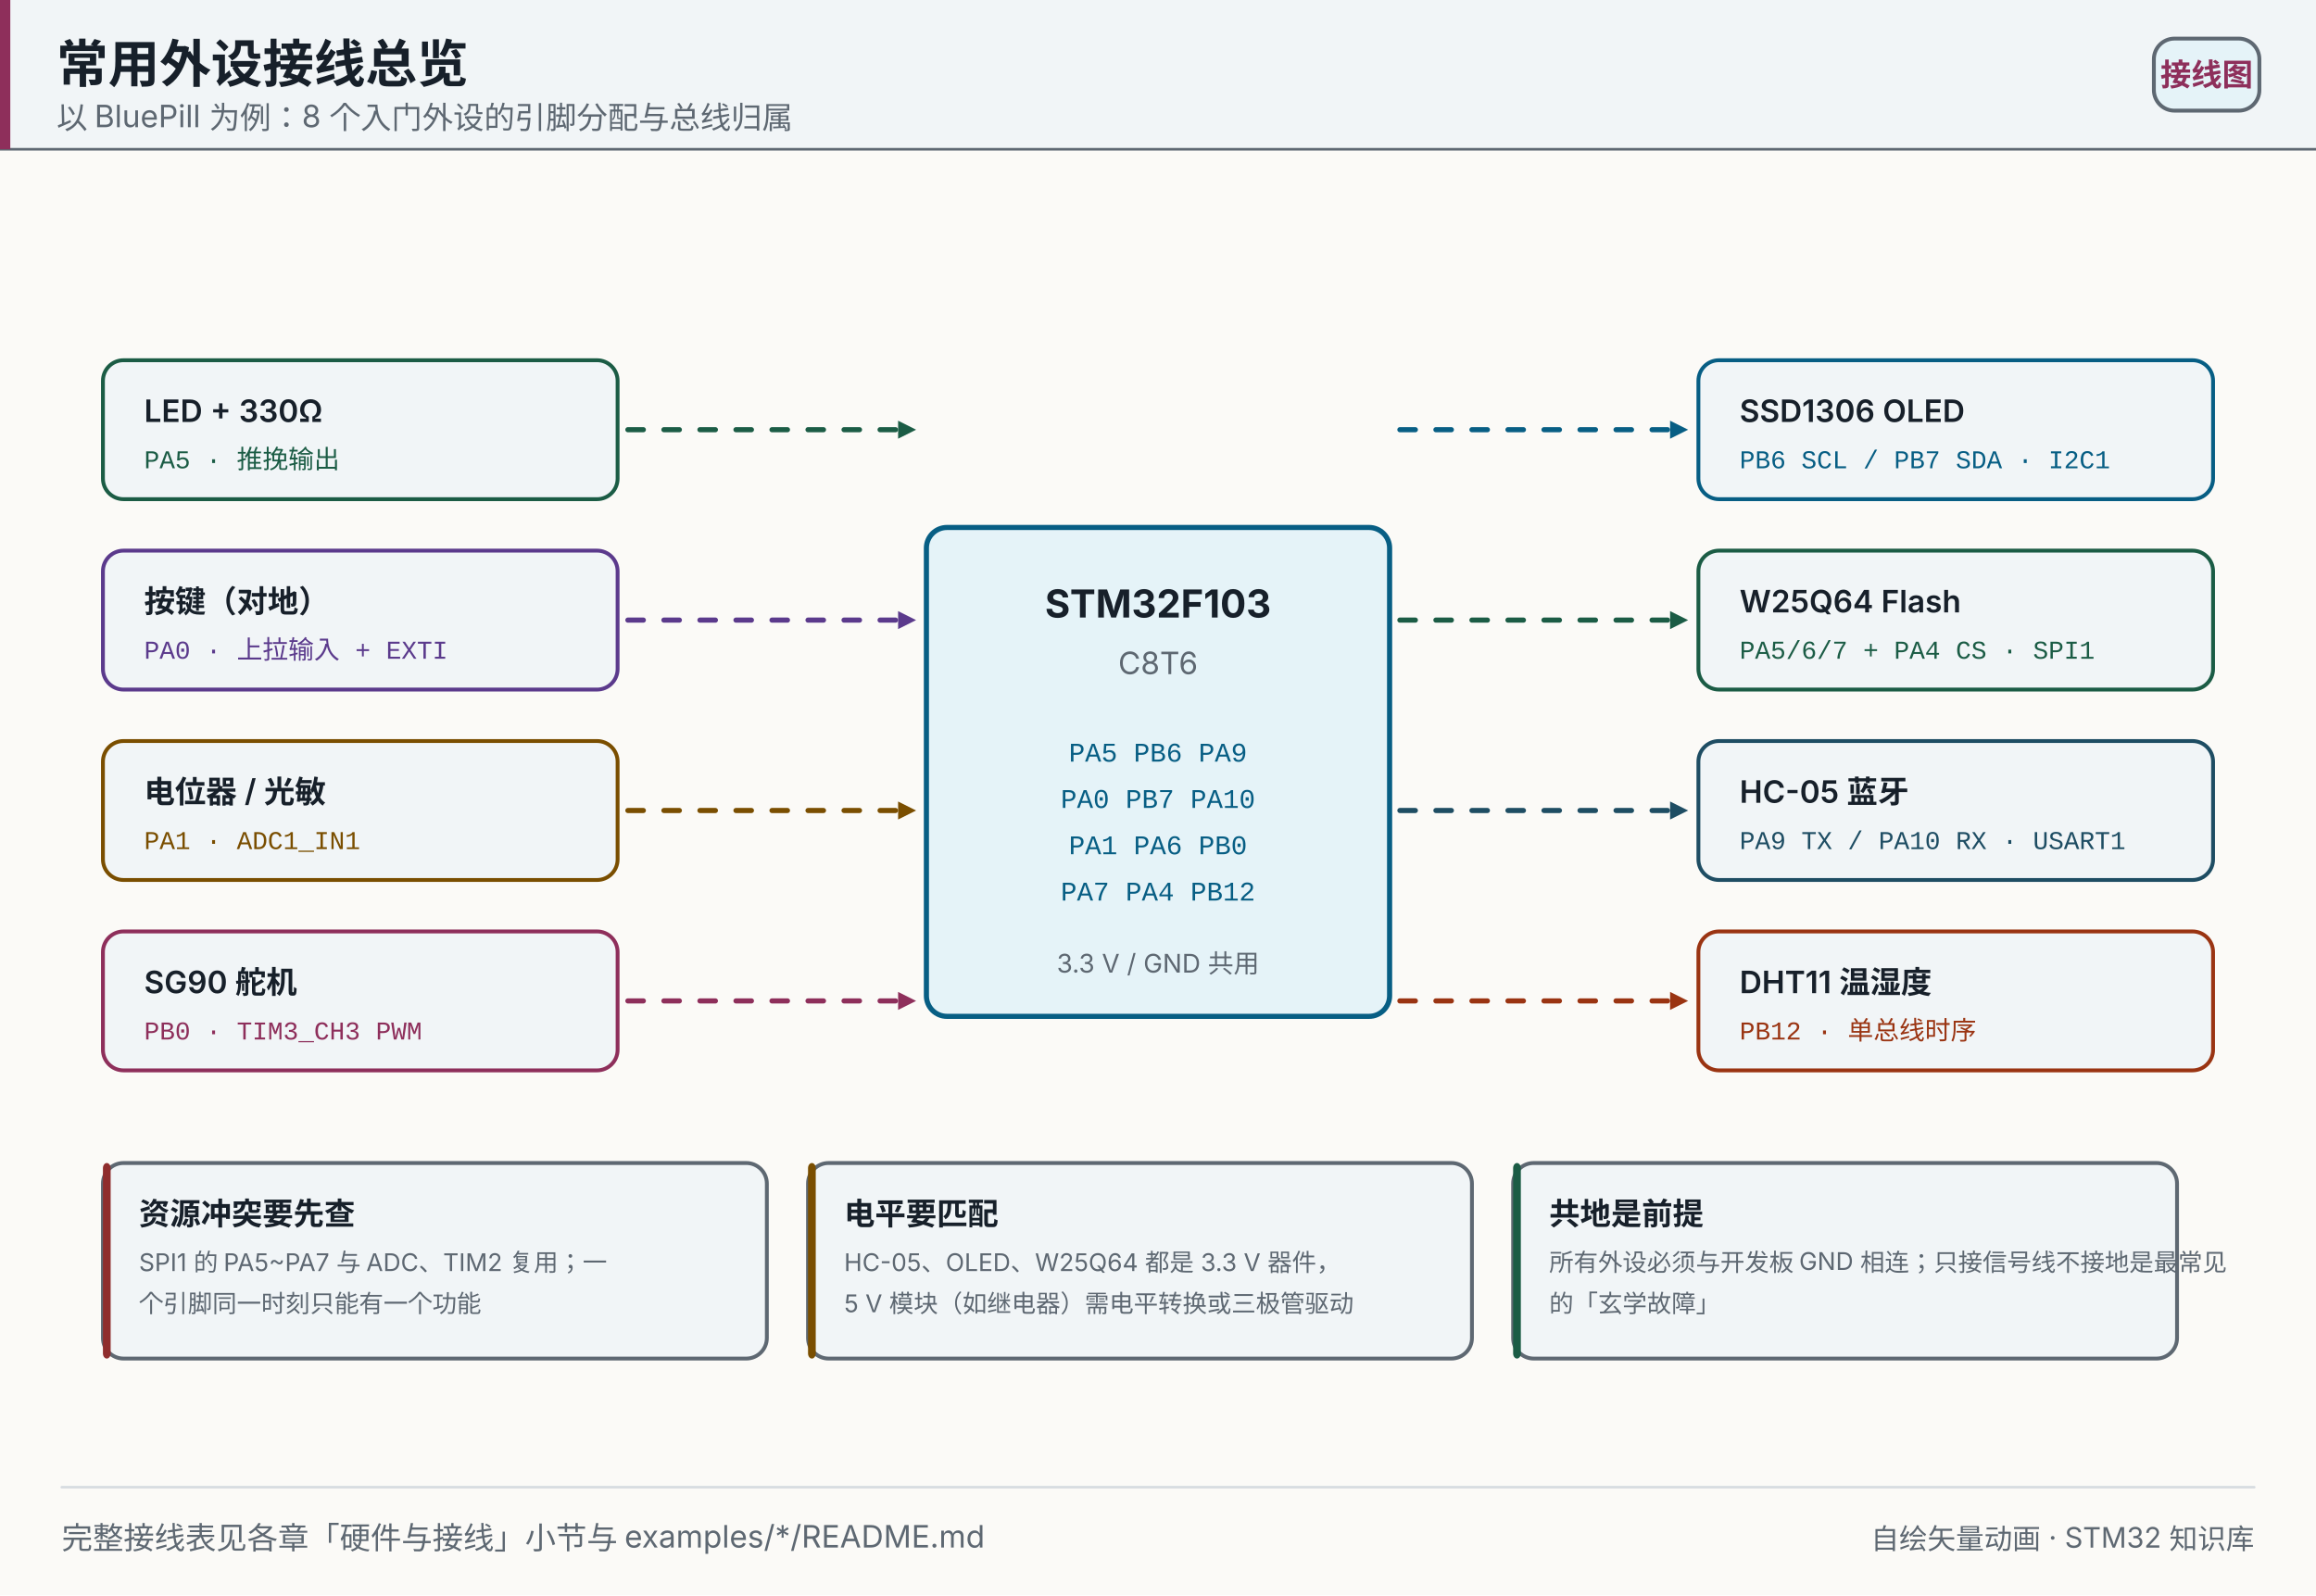
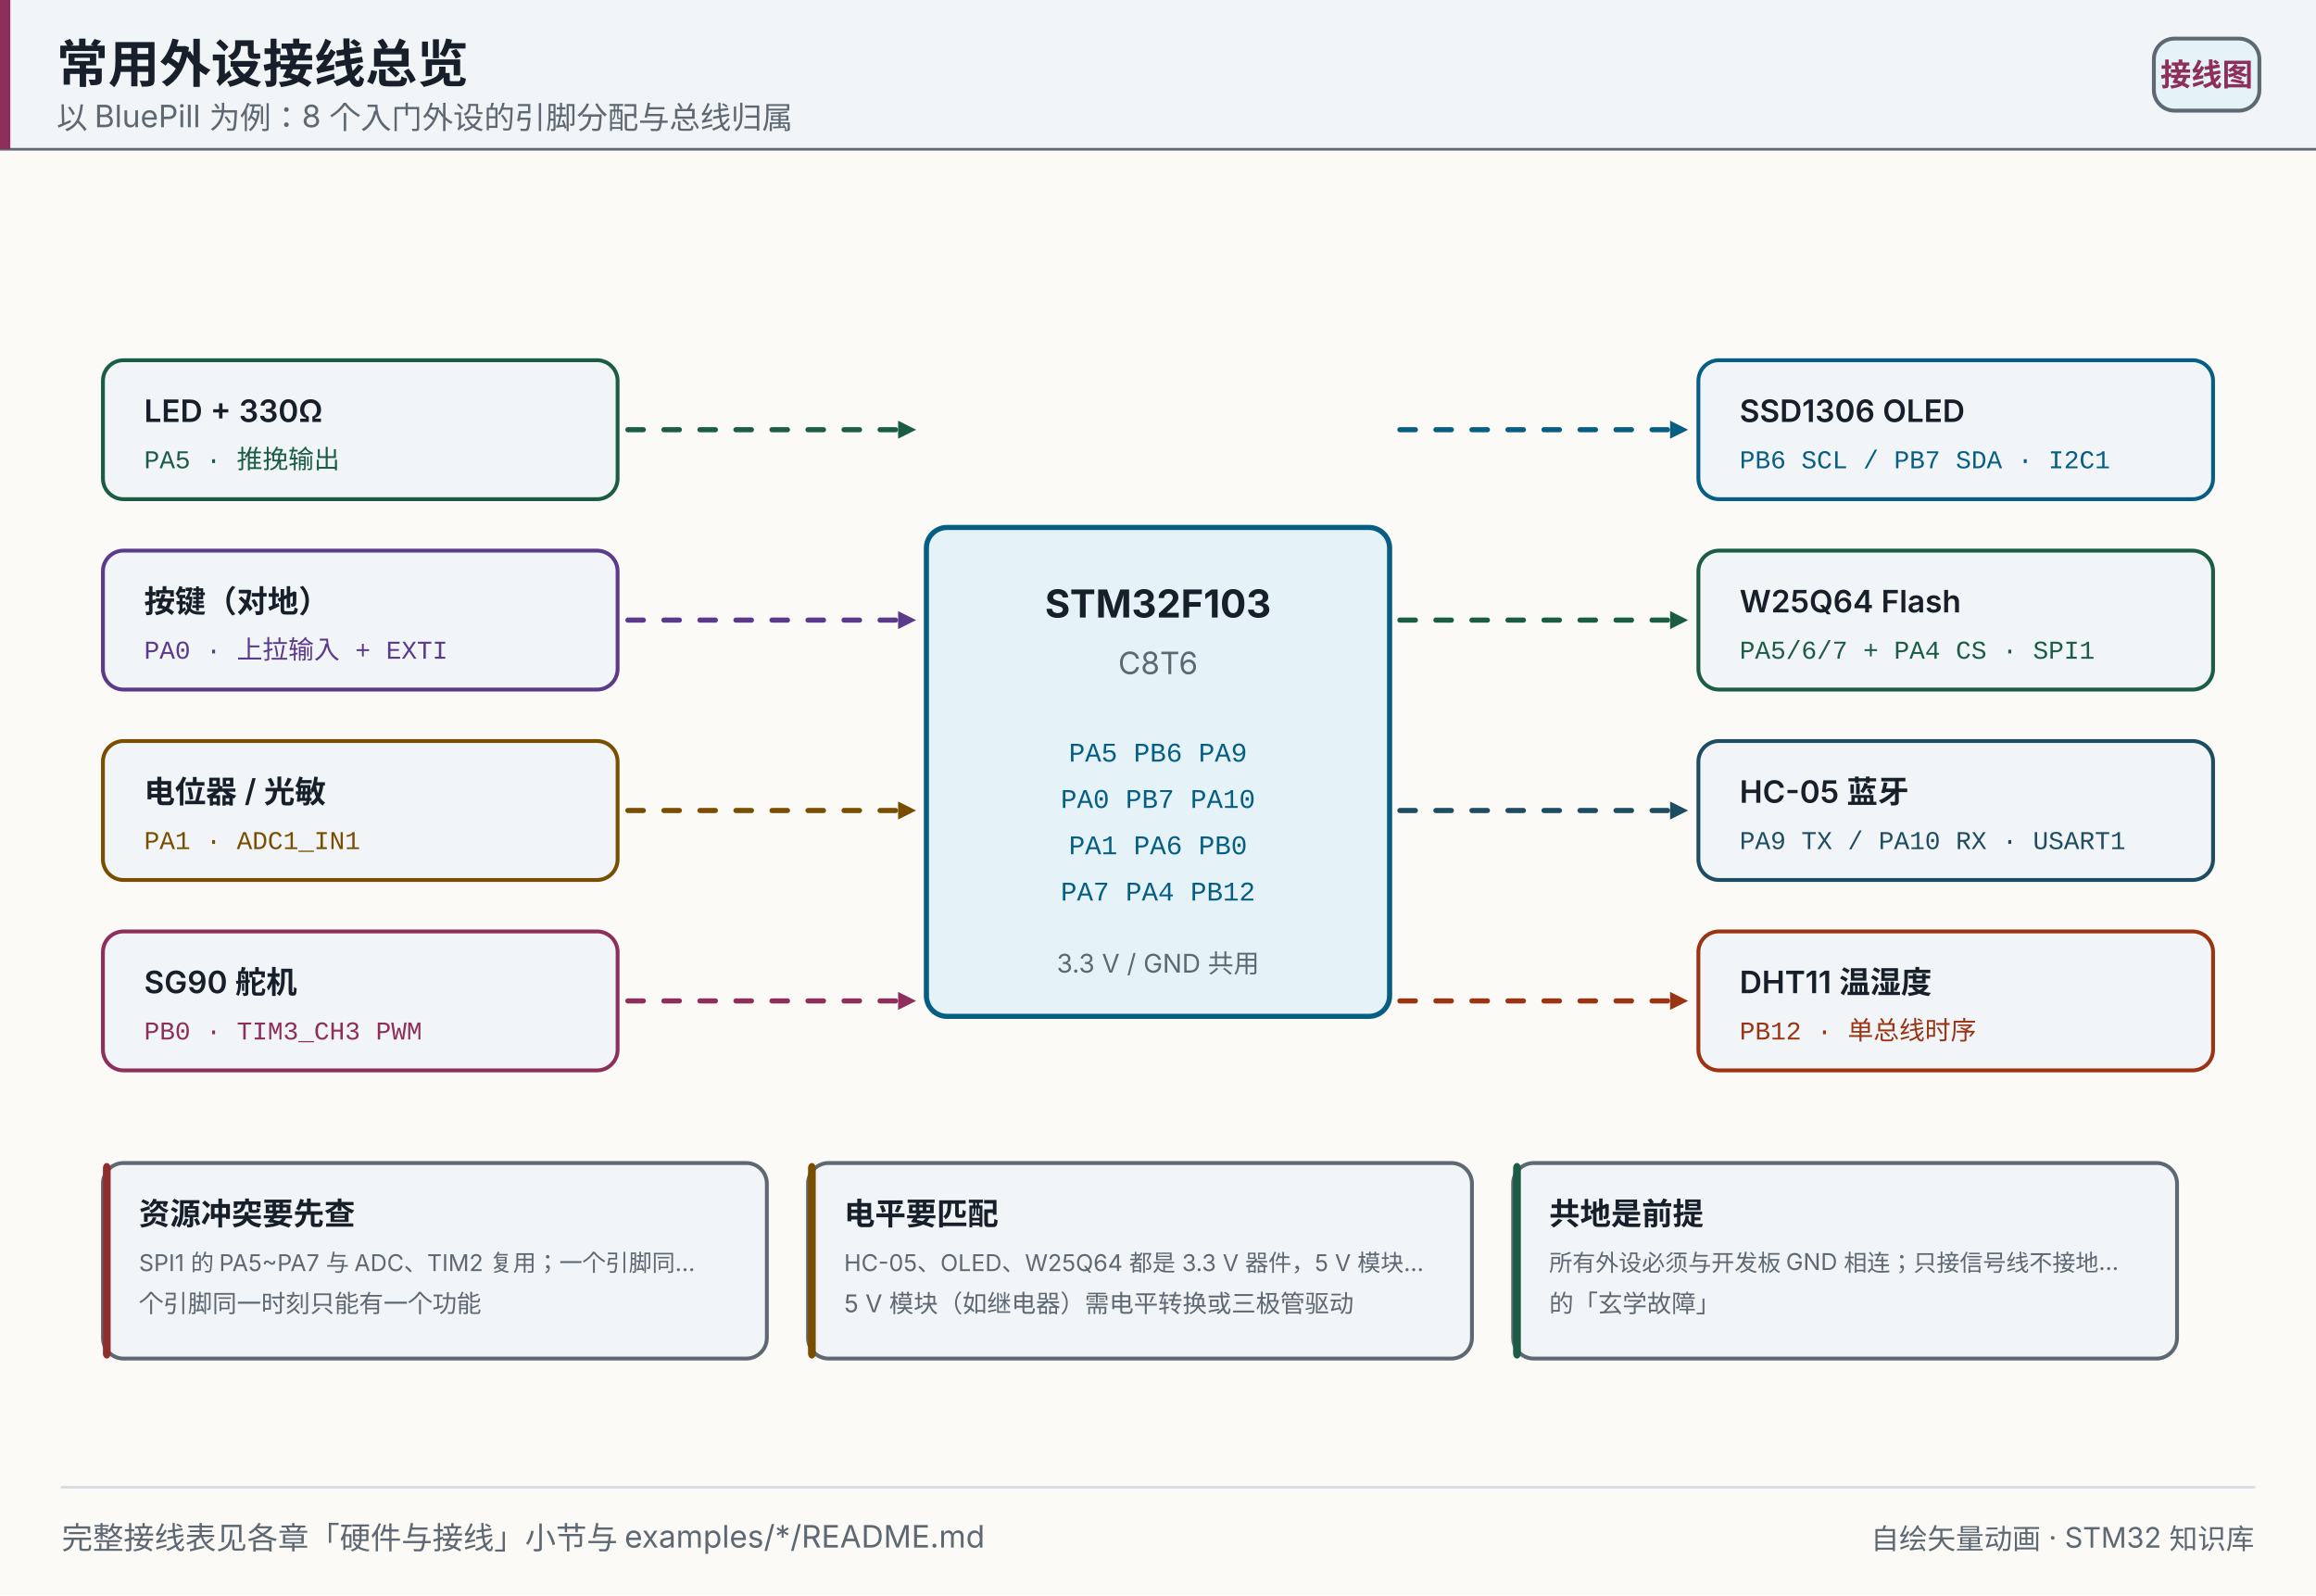
<svg xmlns="http://www.w3.org/2000/svg" width="900" height="620" viewBox="0 0 900 620" role="img" aria-label="常用外设接线总览">
  <style>

.wf140{stroke-dasharray:6 8;animation:wf140-flow 1.8s linear infinite;}@keyframes wf140-flow{from{stroke-dashoffset:0}to{stroke-dashoffset:-14px}}

.wf214{stroke-dasharray:6 8;animation:wf214-flow 1.8s linear infinite;}@keyframes wf214-flow{from{stroke-dashoffset:0}to{stroke-dashoffset:-14px}}

.wf288{stroke-dasharray:6 8;animation:wf288-flow 1.8s linear infinite;}@keyframes wf288-flow{from{stroke-dashoffset:0}to{stroke-dashoffset:-14px}}

.wf362{stroke-dasharray:6 8;animation:wf362-flow 1.8s linear infinite;}@keyframes wf362-flow{from{stroke-dashoffset:0}to{stroke-dashoffset:-14px}}

.wf140{stroke-dasharray:6 8;animation:wf140-flow 1.8s linear infinite;}@keyframes wf140-flow{from{stroke-dashoffset:0}to{stroke-dashoffset:-14px}}

.wf214{stroke-dasharray:6 8;animation:wf214-flow 1.8s linear infinite;}@keyframes wf214-flow{from{stroke-dashoffset:0}to{stroke-dashoffset:-14px}}

.wf288{stroke-dasharray:6 8;animation:wf288-flow 1.8s linear infinite;}@keyframes wf288-flow{from{stroke-dashoffset:0}to{stroke-dashoffset:-14px}}

.wf362{stroke-dasharray:6 8;animation:wf362-flow 1.8s linear infinite;}@keyframes wf362-flow{from{stroke-dashoffset:0}to{stroke-dashoffset:-14px}}
+ @media (prefers-reduced-motion: reduce){*{animation:none!important}}
</style>
  <rect x="0" y="0" width="900" height="620" fill="#fbfaf7" />
  <rect x="0" y="0" width="900" height="58" fill="#f1f5f7" opacity="1" />
  <line x1="0" y1="58" x2="900" y2="58" stroke="#5e6872" stroke-width="1" stroke-linecap="round" opacity="1" />
  <rect x="0" y="0" width="4" height="58" fill="#8e2f5b" opacity="1" />
  <text x="22" y="32" font-size="20" fill="#17202a" text-anchor="start" opacity="1" font-family="'PingFang SC','Hiragino Sans GB','Microsoft YaHei',system-ui,-apple-system,'Segoe UI',sans-serif" font-weight="700">常用外设接线总览</text>
  <text x="22" y="50" font-size="12" fill="#5e6872" text-anchor="start" opacity="1" font-family="'PingFang SC','Hiragino Sans GB','Microsoft YaHei',system-ui,-apple-system,'Segoe UI',sans-serif">以 BluePill 为例：8 个入门外设的引脚分配与总线归属</text>
  <rect x="837" y="15" width="41" height="28" fill="#e5f3f8" opacity="1" rx="8" stroke="#5e6872" stroke-width="1.5" />
  <text x="857.5" y="33.32" font-size="12" fill="#8e2f5b" text-anchor="middle" opacity="1" font-family="'PingFang SC','Hiragino Sans GB','Microsoft YaHei',system-ui,-apple-system,'Segoe UI',sans-serif" font-weight="600">接线图</text>
  <rect x="360" y="205" width="180" height="190" fill="#e5f3f8" opacity="1" rx="8" stroke="#075e84" stroke-width="2" />
  <text x="450" y="240" font-size="15" fill="#17202a" text-anchor="middle" opacity="1" font-family="'PingFang SC','Hiragino Sans GB','Microsoft YaHei',system-ui,-apple-system,'Segoe UI',sans-serif" font-weight="700">STM32F103</text>
  <text x="450" y="262" font-size="12" fill="#5e6872" text-anchor="middle" opacity="1" font-family="'PingFang SC','Hiragino Sans GB','Microsoft YaHei',system-ui,-apple-system,'Segoe UI',sans-serif">C8T6</text>
  <text x="450" y="296" font-size="10.5" fill="#075e84" text-anchor="middle" opacity="1" font-family="ui-monospace,SFMono-Regular,'JetBrains Mono',Consolas,'Courier New',monospace">PA5  PB6  PA9</text>
  <text x="450" y="314" font-size="10.5" fill="#075e84" text-anchor="middle" opacity="1" font-family="ui-monospace,SFMono-Regular,'JetBrains Mono',Consolas,'Courier New',monospace">PA0  PB7  PA10</text>
  <text x="450" y="332" font-size="10.5" fill="#075e84" text-anchor="middle" opacity="1" font-family="ui-monospace,SFMono-Regular,'JetBrains Mono',Consolas,'Courier New',monospace">PA1  PA6  PB0</text>
  <text x="450" y="350" font-size="10.5" fill="#075e84" text-anchor="middle" opacity="1" font-family="ui-monospace,SFMono-Regular,'JetBrains Mono',Consolas,'Courier New',monospace">PA7  PA4  PB12</text>
  <text x="450" y="378" font-size="10" fill="#5e6872" text-anchor="middle" opacity="1" font-family="'PingFang SC','Hiragino Sans GB','Microsoft YaHei',system-ui,-apple-system,'Segoe UI',sans-serif">3.3 V / GND 共用</text>
  <rect x="40" y="140" width="200" height="54" fill="#f1f5f7" opacity="1" rx="8" stroke="#1b5c45" stroke-width="1.5" />
  <text x="56" y="164" font-size="12" fill="#17202a" text-anchor="start" opacity="1" font-family="'PingFang SC','Hiragino Sans GB','Microsoft YaHei',system-ui,-apple-system,'Segoe UI',sans-serif" font-weight="600">LED + 330Ω</text>
  <text x="56" y="182" font-size="10" fill="#1b5c45" text-anchor="start" opacity="1" font-family="ui-monospace,SFMono-Regular,'JetBrains Mono',Consolas,'Courier New',monospace">PA5 · 推挽输出</text>
  <line x1="244" y1="167" x2="349" y2="167" stroke="#1b5c45" stroke-width="2" stroke-linecap="round" opacity="1" stroke-dasharray="6 8" class="wf140" />
  <polygon points="356.00,167.00 349.00,170.50 349.00,163.50" fill="#1b5c45" opacity="1" />
  <rect x="40" y="214" width="200" height="54" fill="#f1f5f7" opacity="1" rx="8" stroke="#5b3a8c" stroke-width="1.5" />
  <text x="56" y="238" font-size="12" fill="#17202a" text-anchor="start" opacity="1" font-family="'PingFang SC','Hiragino Sans GB','Microsoft YaHei',system-ui,-apple-system,'Segoe UI',sans-serif" font-weight="600">按键（对地）</text>
  <text x="56" y="256" font-size="10" fill="#5b3a8c" text-anchor="start" opacity="1" font-family="ui-monospace,SFMono-Regular,'JetBrains Mono',Consolas,'Courier New',monospace">PA0 · 上拉输入 + EXTI</text>
  <line x1="244" y1="241" x2="349" y2="241" stroke="#5b3a8c" stroke-width="2" stroke-linecap="round" opacity="1" stroke-dasharray="6 8" class="wf214" />
  <polygon points="356.00,241.00 349.00,244.50 349.00,237.50" fill="#5b3a8c" opacity="1" />
  <rect x="40" y="288" width="200" height="54" fill="#f1f5f7" opacity="1" rx="8" stroke="#7a4e00" stroke-width="1.5" />
  <text x="56" y="312" font-size="12" fill="#17202a" text-anchor="start" opacity="1" font-family="'PingFang SC','Hiragino Sans GB','Microsoft YaHei',system-ui,-apple-system,'Segoe UI',sans-serif" font-weight="600">电位器 / 光敏</text>
  <text x="56" y="330" font-size="10" fill="#7a4e00" text-anchor="start" opacity="1" font-family="ui-monospace,SFMono-Regular,'JetBrains Mono',Consolas,'Courier New',monospace">PA1 · ADC1_IN1</text>
  <line x1="244" y1="315" x2="349" y2="315" stroke="#7a4e00" stroke-width="2" stroke-linecap="round" opacity="1" stroke-dasharray="6 8" class="wf288" />
  <polygon points="356.00,315.00 349.00,318.50 349.00,311.50" fill="#7a4e00" opacity="1" />
  <rect x="40" y="362" width="200" height="54" fill="#f1f5f7" opacity="1" rx="8" stroke="#8e2f5b" stroke-width="1.5" />
  <text x="56" y="386" font-size="12" fill="#17202a" text-anchor="start" opacity="1" font-family="'PingFang SC','Hiragino Sans GB','Microsoft YaHei',system-ui,-apple-system,'Segoe UI',sans-serif" font-weight="600">SG90 舵机</text>
  <text x="56" y="404" font-size="10" fill="#8e2f5b" text-anchor="start" opacity="1" font-family="ui-monospace,SFMono-Regular,'JetBrains Mono',Consolas,'Courier New',monospace">PB0 · TIM3_CH3 PWM</text>
  <line x1="244" y1="389" x2="349" y2="389" stroke="#8e2f5b" stroke-width="2" stroke-linecap="round" opacity="1" stroke-dasharray="6 8" class="wf362" />
  <polygon points="356.00,389.00 349.00,392.50 349.00,385.50" fill="#8e2f5b" opacity="1" />
  <rect x="660" y="140" width="200" height="54" fill="#f1f5f7" opacity="1" rx="8" stroke="#075e84" stroke-width="1.5" />
  <text x="676" y="164" font-size="12" fill="#17202a" text-anchor="start" opacity="1" font-family="'PingFang SC','Hiragino Sans GB','Microsoft YaHei',system-ui,-apple-system,'Segoe UI',sans-serif" font-weight="600">SSD1306 OLED</text>
  <text x="676" y="182" font-size="10" fill="#075e84" text-anchor="start" opacity="1" font-family="ui-monospace,SFMono-Regular,'JetBrains Mono',Consolas,'Courier New',monospace">PB6 SCL / PB7 SDA · I2C1</text>
  <line x1="544" y1="167" x2="649" y2="167" stroke="#075e84" stroke-width="2" stroke-linecap="round" opacity="1" stroke-dasharray="6 8" class="wf140" />
  <polygon points="656.00,167.00 649.00,170.50 649.00,163.50" fill="#075e84" opacity="1" />
  <rect x="660" y="214" width="200" height="54" fill="#f1f5f7" opacity="1" rx="8" stroke="#1b5c45" stroke-width="1.5" />
  <text x="676" y="238" font-size="12" fill="#17202a" text-anchor="start" opacity="1" font-family="'PingFang SC','Hiragino Sans GB','Microsoft YaHei',system-ui,-apple-system,'Segoe UI',sans-serif" font-weight="600">W25Q64 Flash</text>
  <text x="676" y="256" font-size="10" fill="#1b5c45" text-anchor="start" opacity="1" font-family="ui-monospace,SFMono-Regular,'JetBrains Mono',Consolas,'Courier New',monospace">PA5/6/7 + PA4 CS · SPI1</text>
  <line x1="544" y1="241" x2="649" y2="241" stroke="#1b5c45" stroke-width="2" stroke-linecap="round" opacity="1" stroke-dasharray="6 8" class="wf214" />
  <polygon points="656.00,241.00 649.00,244.50 649.00,237.50" fill="#1b5c45" opacity="1" />
  <rect x="660" y="288" width="200" height="54" fill="#f1f5f7" opacity="1" rx="8" stroke="#1e4d63" stroke-width="1.5" />
  <text x="676" y="312" font-size="12" fill="#17202a" text-anchor="start" opacity="1" font-family="'PingFang SC','Hiragino Sans GB','Microsoft YaHei',system-ui,-apple-system,'Segoe UI',sans-serif" font-weight="600">HC-05 蓝牙</text>
  <text x="676" y="330" font-size="10" fill="#1e4d63" text-anchor="start" opacity="1" font-family="ui-monospace,SFMono-Regular,'JetBrains Mono',Consolas,'Courier New',monospace">PA9 TX / PA10 RX · USART1</text>
  <line x1="544" y1="315" x2="649" y2="315" stroke="#1e4d63" stroke-width="2" stroke-linecap="round" opacity="1" stroke-dasharray="6 8" class="wf288" />
  <polygon points="656.00,315.00 649.00,318.50 649.00,311.50" fill="#1e4d63" opacity="1" />
  <rect x="660" y="362" width="200" height="54" fill="#f1f5f7" opacity="1" rx="8" stroke="#9a3412" stroke-width="1.5" />
  <text x="676" y="386" font-size="12" fill="#17202a" text-anchor="start" opacity="1" font-family="'PingFang SC','Hiragino Sans GB','Microsoft YaHei',system-ui,-apple-system,'Segoe UI',sans-serif" font-weight="600">DHT11 温湿度</text>
  <text x="676" y="404" font-size="10" fill="#9a3412" text-anchor="start" opacity="1" font-family="ui-monospace,SFMono-Regular,'JetBrains Mono',Consolas,'Courier New',monospace">PB12 · 单总线时序</text>
  <line x1="544" y1="389" x2="649" y2="389" stroke="#9a3412" stroke-width="2" stroke-linecap="round" opacity="1" stroke-dasharray="6 8" class="wf362" />
  <polygon points="656.00,389.00 649.00,392.50 649.00,385.50" fill="#9a3412" opacity="1" />
  <rect x="40" y="452" width="258" height="76" fill="#f1f5f7" opacity="1" rx="8" stroke="#5e6872" stroke-width="1.5" />
  <rect x="40" y="452" width="3" height="76" fill="#8f2d2d" opacity="1" rx="2" />
  <text x="54" y="476" font-size="12" fill="#17202a" text-anchor="start" opacity="1" font-family="'PingFang SC','Hiragino Sans GB','Microsoft YaHei',system-ui,-apple-system,'Segoe UI',sans-serif" font-weight="700">资源冲突要先查</text>
-   <text x="54" y="494" font-size="9.5" fill="#5e6872" text-anchor="start" opacity="1" font-family="'PingFang SC','Hiragino Sans GB','Microsoft YaHei',system-ui,-apple-system,'Segoe UI',sans-serif">SPI1 的 PA5~PA7 与 ADC、TIM2 复用；一</text>
+   <text x="54" y="494" font-size="9" fill="#5e6872" text-anchor="start" opacity="1" font-family="'PingFang SC','Hiragino Sans GB','Microsoft YaHei',system-ui,-apple-system,'Segoe UI',sans-serif">SPI1 的 PA5~PA7 与 ADC、TIM2 复用；一个引脚同…</text>
  <text x="54" y="510" font-size="9.5" fill="#5e6872" text-anchor="start" opacity="1" font-family="'PingFang SC','Hiragino Sans GB','Microsoft YaHei',system-ui,-apple-system,'Segoe UI',sans-serif">个引脚同一时刻只能有一个功能</text>
  <rect x="314" y="452" width="258" height="76" fill="#f1f5f7" opacity="1" rx="8" stroke="#5e6872" stroke-width="1.5" />
  <rect x="314" y="452" width="3" height="76" fill="#7a4e00" opacity="1" rx="2" />
  <text x="328" y="476" font-size="12" fill="#17202a" text-anchor="start" opacity="1" font-family="'PingFang SC','Hiragino Sans GB','Microsoft YaHei',system-ui,-apple-system,'Segoe UI',sans-serif" font-weight="700">电平要匹配</text>
-   <text x="328" y="494" font-size="9.5" fill="#5e6872" text-anchor="start" opacity="1" font-family="'PingFang SC','Hiragino Sans GB','Microsoft YaHei',system-ui,-apple-system,'Segoe UI',sans-serif">HC-05、OLED、W25Q64 都是 3.3 V 器件，</text>
+   <text x="328" y="494" font-size="9" fill="#5e6872" text-anchor="start" opacity="1" font-family="'PingFang SC','Hiragino Sans GB','Microsoft YaHei',system-ui,-apple-system,'Segoe UI',sans-serif">HC-05、OLED、W25Q64 都是 3.3 V 器件，5 V 模块…</text>
  <text x="328" y="510" font-size="9.5" fill="#5e6872" text-anchor="start" opacity="1" font-family="'PingFang SC','Hiragino Sans GB','Microsoft YaHei',system-ui,-apple-system,'Segoe UI',sans-serif">5 V 模块（如继电器）需电平转换或三极管驱动</text>
  <rect x="588" y="452" width="258" height="76" fill="#f1f5f7" opacity="1" rx="8" stroke="#5e6872" stroke-width="1.5" />
  <rect x="588" y="452" width="3" height="76" fill="#1b5c45" opacity="1" rx="2" />
  <text x="602" y="476" font-size="12" fill="#17202a" text-anchor="start" opacity="1" font-family="'PingFang SC','Hiragino Sans GB','Microsoft YaHei',system-ui,-apple-system,'Segoe UI',sans-serif" font-weight="700">共地是前提</text>
-   <text x="602" y="494" font-size="9.5" fill="#5e6872" text-anchor="start" opacity="1" font-family="'PingFang SC','Hiragino Sans GB','Microsoft YaHei',system-ui,-apple-system,'Segoe UI',sans-serif">所有外设必须与开发板 GND 相连；只接信号线不接地是最常见</text>
+   <text x="602" y="494" font-size="9" fill="#5e6872" text-anchor="start" opacity="1" font-family="'PingFang SC','Hiragino Sans GB','Microsoft YaHei',system-ui,-apple-system,'Segoe UI',sans-serif">所有外设必须与开发板 GND 相连；只接信号线不接地…</text>
  <text x="602" y="510" font-size="9.5" fill="#5e6872" text-anchor="start" opacity="1" font-family="'PingFang SC','Hiragino Sans GB','Microsoft YaHei',system-ui,-apple-system,'Segoe UI',sans-serif">的「玄学故障」</text>
  <line x1="24" y1="578" x2="876" y2="578" stroke="#d7dce1" stroke-width="1" stroke-linecap="round" opacity="1" />
  <text x="24" y="602" font-size="12" fill="#5e6872" text-anchor="start" opacity="1" font-family="'PingFang SC','Hiragino Sans GB','Microsoft YaHei',system-ui,-apple-system,'Segoe UI',sans-serif">完整接线表见各章「硬件与接线」小节与 examples/*/README.md</text>
  <text x="876" y="602" font-size="11" fill="#5e6872" text-anchor="end" opacity="1" font-family="'PingFang SC','Hiragino Sans GB','Microsoft YaHei',system-ui,-apple-system,'Segoe UI',sans-serif">自绘矢量动画 · STM32 知识库</text>
</svg>
